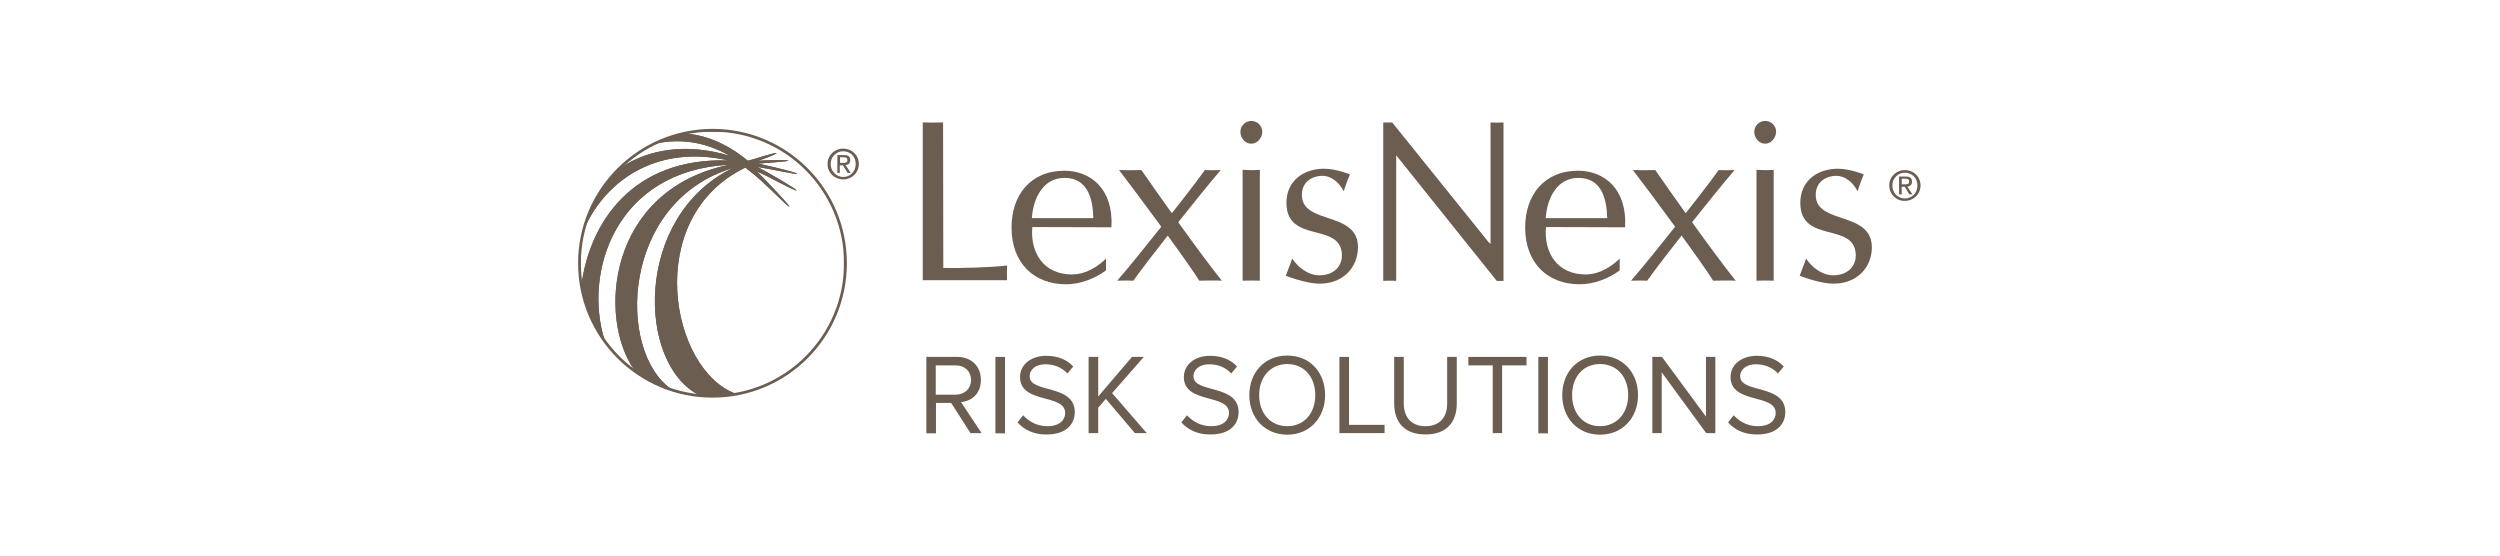
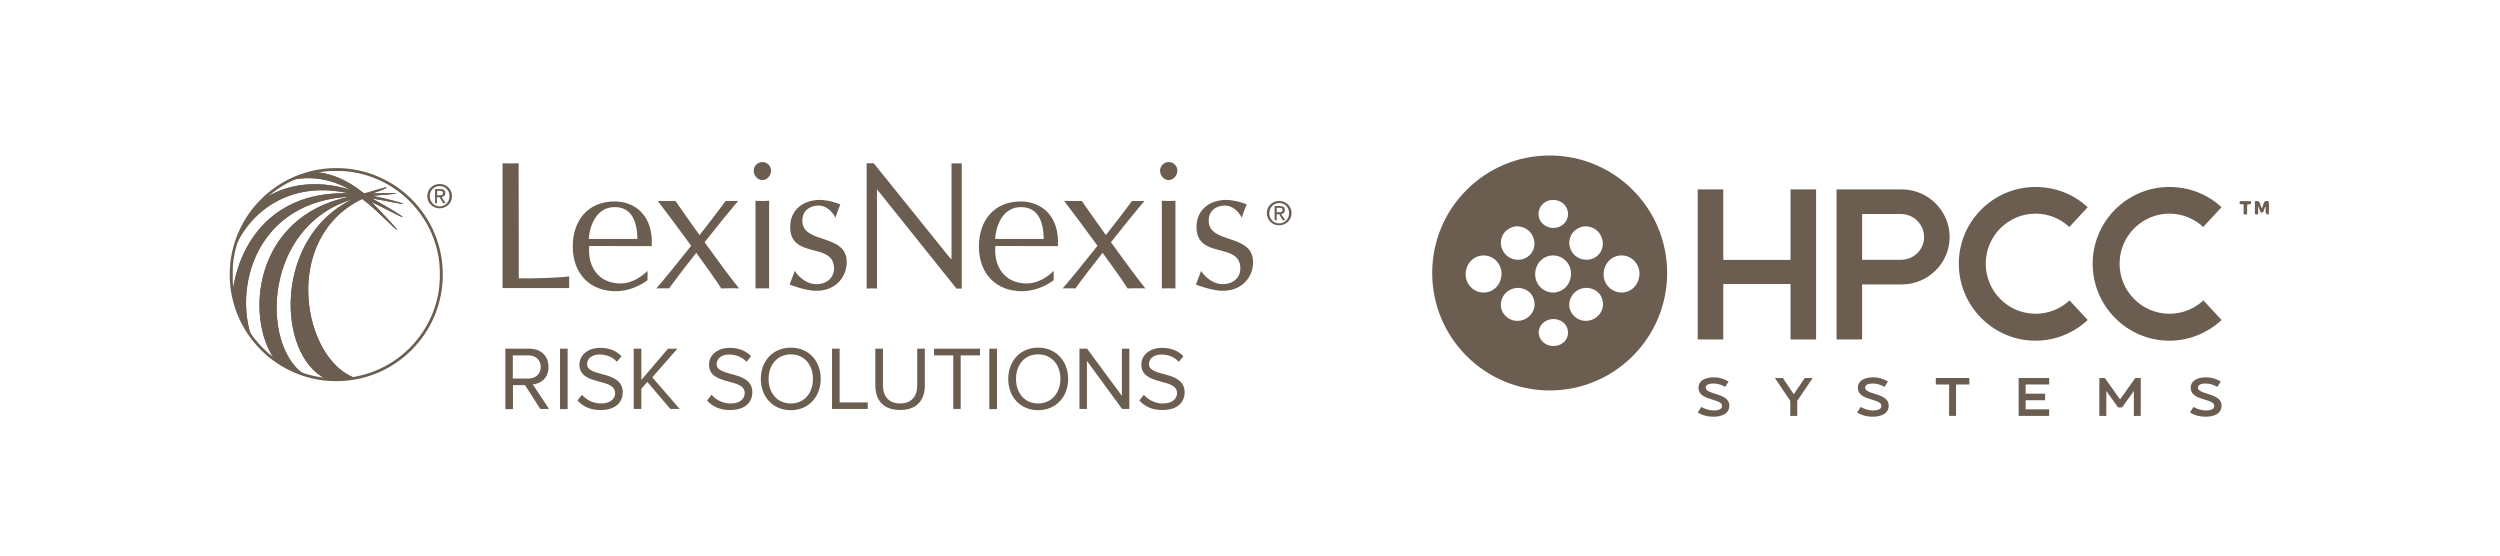
<svg xmlns="http://www.w3.org/2000/svg" id="Layer_1" data-name="Layer 1" viewBox="0 0 900 200">
  <defs>
    <style>
      .cls-1 {
        clip-path: url(#clippath-1);
      }

      .cls-1, .cls-2, .cls-3 {
        fill: none;
      }

-       .cls-4 {
+       .cls-4, .cls-5 {
        fill: #6b5e51;
      }

      .cls-2 {
        stroke: #6b5e51;
        stroke-miterlimit: 10;
      }

+       .cls-5 {
+         fill-rule: evenodd;
+       }
+ 
      .cls-3 {
        clip-path: url(#clippath);
      }
    </style>
    <clipPath id="clippath">
-       <path class="cls-2" d="m208.61,94.77c0,26.39,21.4,47.88,47.88,47.88s47.88-21.4,47.88-47.88-21.4-47.88-47.88-47.88c-26.47.08-47.88,21.48-47.88,47.88" />
+       <path class="cls-2" d="m83.19,98.86c0,20.87,16.93,37.86,37.86,37.86s37.86-16.93,37.86-37.86-16.93-37.86-37.86-37.86c-20.93.06-37.86,16.99-37.86,37.86" />
    </clipPath>
    <clipPath id="clippath-1">
-       <path class="cls-4" d="m235.88,51.72c7.97-1.69,17.06-1.21,26.79,4.35-15.77-4.75-29.13-2.25-38.94,4.1-5.95,5.71-10.38,12.71-12.79,20.84,8.37-17.3,26.79-28.81,51.26-23.25-34.44-1.13-49.65,22.29-52.78,44.09,1.13,7.56,3.94,14.48,8.21,20.52-7.64-24.46,4.02-60.99,44.98-63.08-44.01,8.93-47.64,55.36-34.12,74.11,4.02,2.9,8.61,5.31,13.28,6.76-19.87-13.68-18.19-67.59,22.05-79.66-35.73,17.22-34.68,70.81-11.83,81.91,1.53.16,2.98.24,4.51.24,2.98,0,5.87-.16,8.69-.8-23.82-8.21-34.2-63.49,3.14-81.51l1.21.97c4.91,3.54,14.16,13.36,14.64,13.12.4-.24-8.21-9.25-11.67-12.71,4.59,2.01,13.84,7.24,14.24,6.84.32-.32-9.17-5.87-14-8.45,4.99.8,14.24,2.82,14.24,2.49.08-.48-8.45-2.49-14-3.7.24-.08,10.86-.72,10.78-1.05.08-.4-7.64-.16-10.78,0,1.21-.4,6.6-2.25,6.52-2.74,0-.48-9.09,2.57-10.3,2.74-8.13-6.68-15.85-9.33-22.77-9.82-3.7.8-7.32,2.09-10.54,3.7" />
+       <path class="cls-4" d="m104.76,64.82c6.3-1.34,13.49-.95,21.19,3.44-12.47-3.75-23.03-1.78-30.8,3.25-4.71,4.52-8.21,10.05-10.12,16.48,6.62-13.68,21.19-22.78,40.53-18.39-27.23-.89-39.26,17.63-41.74,34.87.89,5.98,3.12,11.45,6.49,16.23-6.04-19.34,3.18-48.23,35.57-49.89-34.81,7.06-37.67,43.78-26.98,58.6,3.18,2.29,6.81,4.2,10.5,5.34-15.72-10.82-14.38-53.45,17.43-62.99-28.25,13.62-27.42,55.99-9.35,64.77,1.21.13,2.35.19,3.56.19,2.35,0,4.64-.13,6.87-.64-18.83-6.49-27.04-50.2,2.48-64.46l.95.76c3.88,2.8,11.2,10.56,11.58,10.37.32-.19-6.49-7.32-9.23-10.05,3.63,1.59,10.94,5.73,11.26,5.41.25-.25-7.25-4.64-11.07-6.68,3.95.64,11.26,2.23,11.26,1.97.06-.38-6.68-1.97-11.07-2.93.19-.06,8.59-.57,8.53-.83.06-.32-6.04-.13-8.53,0,.95-.32,5.22-1.78,5.15-2.16,0-.38-7.19,2.04-8.14,2.16-6.43-5.28-12.54-7.38-18.01-7.76-2.93.64-5.79,1.65-8.34,2.93" />
    </clipPath>
  </defs>
  <g>
-     <path class="cls-4" d="m297.92,59.04c0-3.22,2.57-5.55,5.63-5.55s5.63,2.33,5.63,5.55-2.57,5.55-5.63,5.55c-3.06,0-5.63-2.33-5.63-5.55m5.63,4.67c2.49,0,4.51-1.93,4.51-4.67s-2.01-4.59-4.51-4.59-4.51,2.01-4.51,4.59,2.01,4.67,4.51,4.67m-1.13-1.45h-.97v-6.44h2.41c1.53,0,2.25.56,2.25,1.85,0,1.13-.72,1.61-1.69,1.77l1.85,2.82h-1.13l-1.69-2.74h-1.13v2.74h.08Zm1.13-3.62c.8,0,1.53-.08,1.53-1.05,0-.8-.72-.97-1.37-.97h-1.29v2.01h1.13Z" />
-     <path class="cls-4" d="m349.42,156l-7-10.94h-5.47v10.94h-3.46v-27.52h11.02c5.07,0,8.61,3.22,8.61,8.29s-3.38,7.64-7.16,7.97l7.4,11.18h-3.94v.08Zm.16-19.23c0-3.06-2.25-5.23-5.47-5.23h-7.24v10.54h7.24c3.3-.08,5.47-2.25,5.47-5.31" />
-     <rect class="cls-4" x="358.35" y="128.48" width="3.46" height="27.52" />
-     <path class="cls-4" d="m366.32,152.06l2.01-2.57c1.85,2.01,4.75,3.94,8.69,3.94,4.91,0,6.44-2.66,6.44-4.75,0-7.08-16.25-3.14-16.25-12.95,0-4.51,4.02-7.64,9.41-7.64,4.18,0,7.48,1.37,9.74,3.86l-2.09,2.49c-2.09-2.25-4.91-3.3-7.97-3.3-3.3,0-5.63,1.77-5.63,4.35,0,6.2,16.25,2.66,16.25,12.87,0,4.02-2.74,8.05-10.14,8.05-4.67.08-8.21-1.77-10.46-4.35" />
-     <polygon class="cls-4" points="408.56 155.92 398.1 143.61 395.36 146.75 395.36 155.92 391.9 155.92 391.9 128.48 395.36 128.48 395.36 142.73 407.51 128.48 411.78 128.48 400.35 141.52 412.83 155.92 408.56 155.92" />
-     <path class="cls-4" d="m425.3,152.06l2.01-2.57c1.85,2.01,4.75,3.94,8.69,3.94,4.91,0,6.44-2.66,6.44-4.75,0-7.08-16.25-3.14-16.25-12.95,0-4.51,4.02-7.64,9.41-7.64,4.18,0,7.48,1.37,9.74,3.86l-2.09,2.49c-2.09-2.25-4.91-3.3-7.97-3.3-3.3,0-5.63,1.77-5.63,4.35,0,6.2,16.25,2.66,16.25,12.87,0,4.02-2.74,8.05-10.14,8.05-4.67.08-8.21-1.77-10.46-4.35" />
-     <path class="cls-4" d="m449.76,142.24c0-8.13,5.47-14.24,13.68-14.24s13.6,6.12,13.6,14.24-5.55,14.24-13.6,14.24c-8.21,0-13.68-6.12-13.68-14.24m23.74,0c0-6.44-3.94-11.18-10.06-11.18s-10.14,4.75-10.14,11.18,3.94,11.18,10.14,11.18,10.06-4.83,10.06-11.18" />
-     <polygon class="cls-4" points="482.19 155.92 482.19 128.48 485.65 128.48 485.65 152.95 498.44 152.95 498.44 155.92 482.19 155.92" />
-     <path class="cls-4" d="m501.9,145.3v-16.82h3.46v16.74c0,4.99,2.74,8.21,7.81,8.21s7.81-3.14,7.81-8.21v-16.74h3.46v16.74c0,6.84-3.78,11.18-11.18,11.18-7.56.08-11.35-4.35-11.35-11.1" />
-     <polygon class="cls-4" points="537.38 155.92 537.38 131.54 528.61 131.54 528.61 128.48 549.54 128.48 549.54 131.54 540.76 131.54 540.76 155.92 537.38 155.92" />
-     <rect class="cls-4" x="553.8" y="128.48" width="3.46" height="27.52" />
-     <path class="cls-4" d="m562.41,142.24c0-8.13,5.47-14.24,13.6-14.24s13.68,6.12,13.68,14.24-5.55,14.24-13.68,14.24c-8.13,0-13.6-6.12-13.6-14.24m23.74,0c0-6.44-3.94-11.18-10.14-11.18s-10.06,4.75-10.06,11.18,3.94,11.18,10.06,11.18,10.14-4.83,10.14-11.18" />
-     <polygon class="cls-4" points="614.23 155.92 598.22 134.04 598.22 155.92 594.84 155.92 594.84 128.48 598.3 128.48 614.15 149.97 614.15 128.48 617.53 128.48 617.53 155.92 614.23 155.92" />
-     <path class="cls-4" d="m622.11,152.06l2.01-2.57c1.85,2.01,4.75,3.94,8.69,3.94,4.91,0,6.44-2.66,6.44-4.75,0-7.08-16.25-3.14-16.25-12.95,0-4.51,4.02-7.64,9.41-7.64,4.18,0,7.48,1.37,9.74,3.86l-2.09,2.49c-2.09-2.25-4.91-3.3-7.97-3.3-3.3,0-5.63,1.77-5.63,4.35,0,6.2,16.25,2.66,16.25,12.87,0,4.02-2.74,8.05-10.14,8.05-4.67.08-8.21-1.77-10.46-4.35" />
-     <path class="cls-4" d="m618.73,61.22c.8.08,4.59.08,5.71,0-8.37,9.82-25.35,31.3-31.46,39.83-.64-.08-4.75-.08-5.79,0l.72-.89c5.87-6.68,24.46-30.09,30.82-38.94" />
-     <path class="cls-4" d="m433.75,61.22c.8.08,4.59.08,5.71,0-8.37,9.82-25.35,31.3-31.46,39.83-.64-.08-4.75-.08-5.79,0l.72-.89c5.87-6.68,24.46-30.09,30.82-38.94" />
-     <path class="cls-4" d="m587.84,61.22c1.45.08,7.08.08,8.05,0,5.87,8.45,20.92,29.85,28.97,39.83-2.09-.16-7.72,0-8.13,0-3.54-5.87-22.61-31.7-28.89-39.83" />
-     <path class="cls-4" d="m638.53,101.05c-1.05-.08-5.39-.08-6.2,0v-39.91c2.66.16,3.94.16,6.2,0v39.91Zm-3.06-49.32c-2.25,0-3.94-2.09-3.94-4.26s1.77-3.94,3.94-3.94,3.94,1.77,3.94,3.94c-.08,2.17-1.77,4.26-3.94,4.26" />
-     <path class="cls-4" d="m650.2,93.08c2.01,3.14,5.79,6.03,9.74,6.03,5.23,0,8.37-3.3,8.13-7.64-.64-11.59-19.79-3.7-19.96-18.27-.08-7.97,5.95-12.39,13.44-12.47,4.35,0,9.49,2.01,9.41,2.09-.97,2.09-2.25,6.12-2.25,6.03-1.53-3.14-4.51-5.55-7.56-5.55-4.18,0-7.56,2.49-7.48,7,.08,10.7,20.36,5.55,20.2,18.91-.08,7.16-5.55,13.44-14.97,12.87-4.51-.32-11.02-2.74-11.02-2.82.89-2.17,2.33-6.28,2.33-6.2" />
-     <path class="cls-4" d="m556.46,78.52c.48-7,3.94-14.48,11.75-14.48,8.21,0,10.22,7.24,10.38,14.48h-22.13Zm28.57,3.3c.8-13.92-7.64-20.36-16.9-20.36-12.39,0-19.07,8.93-19.07,20.44,0,12.87,8.13,20.44,19.63,20.44,5.07,0,10.38-2.01,14.4-4.99v-4.26c-2.25,2.17-6.68,5.71-12.31,5.71-10.06,0-15.05-7.72-14.24-17.06l28.48.08Z" />
-     <path class="cls-4" d="m402.85,61.22c1.45.08,7.08.08,8.05,0,5.87,8.45,20.92,29.85,28.97,39.83-2.09-.16-7.72,0-8.13,0-3.54-5.87-22.61-31.7-28.89-39.83" />
-     <path class="cls-4" d="m453.54,101.05c-.97-.08-5.31-.08-6.2,0v-39.91c2.66.16,3.94.16,6.2,0v39.91Zm-3.06-49.32c-2.25,0-3.94-2.09-3.94-4.26s1.77-3.94,3.94-3.94,3.94,1.77,3.94,3.94-1.77,4.26-3.94,4.26" />
-     <path class="cls-4" d="m465.21,93.08c2.01,3.14,5.79,6.03,9.74,6.03,5.23,0,8.37-3.3,8.13-7.64-.64-11.59-19.79-3.7-19.96-18.27-.08-7.97,5.95-12.39,13.44-12.47,4.35,0,9.49,2.01,9.41,2.09-.97,2.09-2.25,6.12-2.25,6.03-1.53-3.14-4.51-5.55-7.56-5.55-4.18,0-7.56,2.49-7.48,7,.08,10.7,20.44,5.55,20.2,18.91-.16,7.16-5.55,13.44-14.97,12.87-4.51-.32-11.02-2.74-11.02-2.82.89-2.17,2.33-6.28,2.33-6.2" />
-     <path class="cls-4" d="m371.47,78.52c.48-7,3.94-14.48,11.75-14.48,8.21,0,10.22,7.24,10.38,14.48h-22.13Zm28.65,3.3c.8-13.92-7.64-20.36-16.9-20.36-12.39,0-19.07,8.93-19.07,20.44,0,12.87,8.13,20.44,19.63,20.44,5.07,0,10.3-2.01,14.4-4.99v-4.26c-2.25,2.17-6.68,5.71-12.31,5.71-10.06,0-15.05-7.72-14.24-17.06l28.48.08Z" />
-     <path class="cls-4" d="m339.6,96.46c5.47.16,18.35-.24,22.93-.89-.08,1.13,0,4.35,0,5.31h-30.34v-56.81c1.21.08,6.03.08,7.32,0l.08,52.38Z" />
-     <path class="cls-4" d="m541.33,101.13h-2.49c-.89-1.13-36.21-45.22-36.21-45.22v45.22c-.8-.08-1.61-.08-2.33-.08-.8,0-1.61,0-2.33.08v-57.05h3.22l34.6,42.97.8.8v-43.77c1.05.08,3.78.08,4.67,0v57.05h.08Z" />
-     <path class="cls-4" d="m680.13,66.77c0-3.22,2.57-5.55,5.63-5.55s5.63,2.33,5.63,5.55-2.57,5.55-5.63,5.55c-3.06.08-5.63-2.33-5.63-5.55m5.63,4.67c2.49,0,4.51-1.93,4.51-4.67s-2.01-4.59-4.51-4.59-4.51,2.01-4.51,4.59c0,2.74,2.01,4.67,4.51,4.67m-1.13-1.45h-.97v-6.44h2.41c1.53,0,2.25.56,2.25,1.85,0,1.13-.72,1.69-1.69,1.77l1.85,2.82h-1.13l-1.61-2.74h-1.13v2.74Zm1.13-3.62c.8,0,1.53-.08,1.53-1.05,0-.8-.72-.97-1.37-.97h-1.29v2.01h1.13Z" />
+     <g>
+       <path class="cls-4" d="m153.82,70.61c0-2.55,2.04-4.39,4.45-4.39s4.45,1.85,4.45,4.39-2.04,4.39-4.45,4.39c-2.42,0-4.45-1.85-4.45-4.39m4.45,3.69c1.97,0,3.56-1.53,3.56-3.69s-1.59-3.63-3.56-3.63-3.56,1.59-3.56,3.63,1.59,3.69,3.56,3.69m-.89-1.15h-.76v-5.09h1.91c1.21,0,1.78.45,1.78,1.46,0,.89-.57,1.27-1.34,1.4l1.46,2.23h-.89l-1.34-2.16h-.89v2.16h.06Zm.89-2.86c.64,0,1.21-.06,1.21-.83,0-.64-.57-.76-1.08-.76h-1.02v1.59h.89Z" />
+       <path class="cls-4" d="m194.54,147.29l-5.54-8.65h-4.33v8.65h-2.74v-21.76h8.72c4.01,0,6.81,2.55,6.81,6.55s-2.67,6.04-5.66,6.3l5.85,8.84h-3.12v.06Zm.13-15.21c0-2.42-1.78-4.14-4.33-4.14h-5.73v8.34h5.73c2.61-.06,4.33-1.78,4.33-4.2" />
+       <rect class="cls-4" x="201.61" y="125.52" width="2.74" height="21.76" />
+       <path class="cls-4" d="m207.9,144.17l1.59-2.04c1.46,1.59,3.75,3.12,6.87,3.12,3.88,0,5.09-2.1,5.09-3.75,0-5.6-12.85-2.48-12.85-10.24,0-3.56,3.18-6.04,7.44-6.04,3.31,0,5.92,1.08,7.7,3.05l-1.65,1.97c-1.65-1.78-3.88-2.61-6.3-2.61-2.61,0-4.45,1.4-4.45,3.44,0,4.9,12.85,2.1,12.85,10.18,0,3.18-2.16,6.36-8.02,6.36-3.69.06-6.49-1.4-8.27-3.44" />
+       <polygon class="cls-4" points="241.31 147.22 233.04 137.49 230.88 139.97 230.88 147.22 228.14 147.22 228.14 125.52 230.88 125.52 230.88 136.79 240.48 125.52 243.86 125.52 234.82 135.83 244.68 147.22 241.31 147.22" />
+       <path class="cls-4" d="m254.55,144.17l1.59-2.04c1.46,1.59,3.75,3.12,6.87,3.12,3.88,0,5.09-2.1,5.09-3.75,0-5.6-12.85-2.48-12.85-10.24,0-3.56,3.18-6.04,7.44-6.04,3.31,0,5.92,1.08,7.7,3.05l-1.65,1.97c-1.65-1.78-3.88-2.61-6.3-2.61-2.61,0-4.45,1.4-4.45,3.44,0,4.9,12.85,2.1,12.85,10.18,0,3.18-2.16,6.36-8.02,6.36-3.69.06-6.49-1.4-8.27-3.44" />
+       <path class="cls-4" d="m273.89,136.41c0-6.43,4.33-11.26,10.82-11.26s10.75,4.84,10.75,11.26-4.39,11.26-10.75,11.26c-6.49,0-10.82-4.84-10.82-11.26m18.77,0c0-5.09-3.12-8.84-7.95-8.84s-8.02,3.75-8.02,8.84,3.12,8.84,8.02,8.84,7.95-3.82,7.95-8.84" />
+       <polygon class="cls-4" points="299.53 147.22 299.53 125.52 302.27 125.52 302.27 144.87 312.38 144.87 312.38 147.22 299.53 147.22" />
+       <path class="cls-4" d="m315.12,138.82v-13.3h2.74v13.23c0,3.95,2.16,6.49,6.17,6.49s6.17-2.48,6.17-6.49v-13.23h2.74v13.23c0,5.41-2.99,8.84-8.84,8.84-5.98.06-8.97-3.44-8.97-8.78" />
+       <polygon class="cls-4" points="343.18 147.22 343.18 127.94 336.25 127.94 336.25 125.52 352.79 125.52 352.79 127.94 345.85 127.94 345.85 147.22 343.18 147.22" />
+       <rect class="cls-4" x="356.16" y="125.52" width="2.74" height="21.76" />
+       <path class="cls-4" d="m362.97,136.41c0-6.43,4.33-11.26,10.75-11.26s10.82,4.84,10.82,11.26-4.39,11.26-10.82,11.26c-6.43,0-10.75-4.84-10.75-11.26m18.77,0c0-5.09-3.12-8.84-8.02-8.84s-7.95,3.75-7.95,8.84,3.12,8.84,7.95,8.84,8.02-3.82,8.02-8.84" />
+       <polygon class="cls-4" points="403.95 147.22 391.29 129.92 391.29 147.22 388.61 147.22 388.61 125.52 391.35 125.52 403.88 142.51 403.88 125.52 406.56 125.52 406.56 147.22 403.95 147.22" />
+       <path class="cls-4" d="m410.18,144.17l1.59-2.04c1.46,1.59,3.75,3.12,6.87,3.12,3.88,0,5.09-2.1,5.09-3.75,0-5.6-12.85-2.48-12.85-10.24,0-3.56,3.18-6.04,7.44-6.04,3.31,0,5.92,1.08,7.7,3.05l-1.65,1.97c-1.65-1.78-3.88-2.61-6.3-2.61-2.61,0-4.45,1.4-4.45,3.44,0,4.9,12.85,2.1,12.85,10.18,0,3.18-2.16,6.36-8.02,6.36-3.69.06-6.49-1.4-8.27-3.44" />
+       <path class="cls-4" d="m407.51,72.33c.64.06,3.63.06,4.52,0-6.62,7.76-20.04,24.75-24.88,31.5-.51-.06-3.75-.06-4.58,0l.57-.7c4.64-5.28,19.34-23.8,24.37-30.8" />
+       <path class="cls-4" d="m261.23,72.33c.64.06,3.63.06,4.52,0-6.62,7.76-20.04,24.75-24.88,31.5-.51-.06-3.75-.06-4.58,0l.57-.7c4.64-5.28,19.34-23.8,24.37-30.8" />
+       <path class="cls-4" d="m383.08,72.33c1.15.06,5.6.06,6.36,0,4.64,6.68,16.54,23.61,22.91,31.5-1.65-.13-6.11,0-6.43,0-2.8-4.64-17.88-25.07-22.84-31.5" />
+       <path class="cls-4" d="m423.16,103.83c-.83-.06-4.26-.06-4.9,0v-31.56c2.1.13,3.12.13,4.9,0v31.56Zm-2.42-39c-1.78,0-3.12-1.65-3.12-3.37s1.4-3.12,3.12-3.12,3.12,1.4,3.12,3.12c-.06,1.72-1.4,3.37-3.12,3.37" />
+       <path class="cls-4" d="m432.39,97.53c1.59,2.48,4.58,4.77,7.7,4.77,4.14,0,6.62-2.61,6.43-6.04-.51-9.16-15.65-2.93-15.78-14.44-.06-6.3,4.71-9.8,10.63-9.86,3.44,0,7.51,1.59,7.44,1.65-.76,1.65-1.78,4.84-1.78,4.77-1.21-2.48-3.56-4.39-5.98-4.39-3.31,0-5.98,1.97-5.92,5.54.06,8.46,16.1,4.39,15.97,14.95-.06,5.66-4.39,10.63-11.84,10.18-3.56-.25-8.72-2.16-8.72-2.23.7-1.72,1.85-4.96,1.85-4.9" />
+       <path class="cls-4" d="m358.26,86.01c.38-5.54,3.12-11.45,9.29-11.45,6.49,0,8.08,5.73,8.21,11.45h-17.5Zm22.59,2.61c.64-11.01-6.04-16.1-13.36-16.1-9.8,0-15.08,7.06-15.08,16.16,0,10.18,6.43,16.16,15.53,16.16,4.01,0,8.21-1.59,11.39-3.95v-3.37c-1.78,1.72-5.28,4.52-9.74,4.52-7.95,0-11.9-6.11-11.26-13.49l22.52.06Z" />
+       <path class="cls-4" d="m236.79,72.33c1.15.06,5.6.06,6.36,0,4.64,6.68,16.54,23.61,22.91,31.5-1.65-.13-6.11,0-6.43,0-2.8-4.64-17.88-25.07-22.84-31.5" />
+       <path class="cls-4" d="m276.88,103.83c-.76-.06-4.2-.06-4.9,0v-31.56c2.1.13,3.12.13,4.9,0v31.56Zm-2.42-39c-1.78,0-3.12-1.65-3.12-3.37s1.4-3.12,3.12-3.12,3.12,1.4,3.12,3.12-1.4,3.37-3.12,3.37" />
+       <path class="cls-4" d="m286.11,97.53c1.59,2.48,4.58,4.77,7.7,4.77,4.14,0,6.62-2.61,6.43-6.04-.51-9.16-15.65-2.93-15.78-14.44-.06-6.3,4.71-9.8,10.63-9.86,3.44,0,7.51,1.59,7.44,1.65-.76,1.65-1.78,4.84-1.78,4.77-1.21-2.48-3.56-4.39-5.98-4.39-3.31,0-5.98,1.97-5.92,5.54.06,8.46,16.16,4.39,15.97,14.95-.13,5.66-4.39,10.63-11.84,10.18-3.56-.25-8.72-2.16-8.72-2.23.7-1.72,1.85-4.96,1.85-4.9" />
+       <path class="cls-4" d="m211.98,86.01c.38-5.54,3.12-11.45,9.29-11.45,6.49,0,8.08,5.73,8.21,11.45h-17.5Zm22.65,2.61c.64-11.01-6.04-16.1-13.36-16.1-9.8,0-15.08,7.06-15.08,16.16,0,10.18,6.43,16.16,15.53,16.16,4.01,0,8.14-1.59,11.39-3.95v-3.37c-1.78,1.72-5.28,4.52-9.74,4.52-7.95,0-11.9-6.11-11.26-13.49l22.52.06Z" />
+       <path class="cls-4" d="m186.78,100.2c4.33.13,14.51-.19,18.13-.7-.06.89,0,3.44,0,4.2h-23.99v-44.92c.95.06,4.77.06,5.79,0l.06,41.42Z" />
+       <path class="cls-4" d="m346.3,103.89h-1.97c-.7-.89-28.63-35.76-28.63-35.76v35.76c-.64-.06-1.27-.06-1.85-.06-.64,0-1.27,0-1.85.06v-45.11h2.55l27.36,33.98.64.64v-34.61c.83.06,2.99.06,3.69,0v45.11h.06Z" />
+       <path class="cls-4" d="m456.06,76.72c0-2.55,2.04-4.39,4.45-4.39s4.45,1.85,4.45,4.39-2.04,4.39-4.45,4.39c-2.42.06-4.45-1.85-4.45-4.39m4.45,3.69c1.97,0,3.56-1.53,3.56-3.69s-1.59-3.63-3.56-3.63-3.56,1.59-3.56,3.63c0,2.16,1.59,3.69,3.56,3.69m-.89-1.15h-.76v-5.09h1.91c1.21,0,1.78.45,1.78,1.46,0,.89-.57,1.34-1.34,1.4l1.46,2.23h-.89l-1.27-2.16h-.89v2.16Zm.89-2.86c.64,0,1.21-.06,1.21-.83,0-.64-.57-.76-1.08-.76h-1.02v1.59h.89Z" />
+     </g>
+     <g>
+       <g class="cls-3">
+         <rect class="cls-2" x="83.19" y="61.07" width="75.66" height="75.66" />
+       </g>
+       <path class="cls-2" d="m83.19,98.86c0,20.87,16.93,37.86,37.86,37.86s37.86-16.93,37.86-37.86-16.93-37.86-37.86-37.86c-20.93.06-37.86,16.99-37.86,37.86" />
+     </g>
+     <g>
+       <path class="cls-4" d="m104.76,64.82c6.3-1.34,13.49-.95,21.19,3.44-12.47-3.75-23.03-1.78-30.8,3.25-4.71,4.52-8.21,10.05-10.12,16.48,6.62-13.68,21.19-22.78,40.53-18.39-27.23-.89-39.26,17.63-41.74,34.87.89,5.98,3.12,11.45,6.49,16.23-6.04-19.34,3.18-48.23,35.57-49.89-34.81,7.06-37.67,43.78-26.98,58.6,3.18,2.29,6.81,4.2,10.5,5.34-15.72-10.82-14.38-53.45,17.43-62.99-28.25,13.62-27.42,55.99-9.35,64.77,1.21.13,2.35.19,3.56.19,2.35,0,4.64-.13,6.87-.64-18.83-6.49-27.04-50.2,2.48-64.46l.95.76c3.88,2.8,11.2,10.56,11.58,10.37.32-.19-6.49-7.32-9.23-10.05,3.63,1.59,10.94,5.73,11.26,5.41.25-.25-7.25-4.64-11.07-6.68,3.95.64,11.26,2.23,11.26,1.97.06-.38-6.68-1.97-11.07-2.93.19-.06,8.59-.57,8.53-.83.06-.32-6.04-.13-8.53,0,.95-.32,5.22-1.78,5.15-2.16,0-.38-7.19,2.04-8.14,2.16-6.43-5.28-12.54-7.38-18.01-7.76-2.93.64-5.79,1.65-8.34,2.93" />
+       <g class="cls-1">
+         <rect class="cls-4" x="83.83" y="61.9" width="61.4" height="74.83" />
+       </g>
+     </g>
  </g>
  <g>
-     <g class="cls-3">
-       <rect class="cls-2" x="208.61" y="46.97" width="95.67" height="95.67" />
+     <g>
+       <g>
+         <polygon class="cls-4" points="644.59 68.18 644.59 93.57 620.38 93.57 620.38 68.18 611.18 68.18 611.18 122.21 620.38 122.21 620.38 102.25 644.59 102.25 644.59 122.21 653.79 122.21 653.79 68.18 644.59 68.18" />
+         <path class="cls-4" d="m684.59,68.18h-23.43v54.03h9.2v-19.81h14.23c9.53,0,17.28-7.66,17.28-17.08s-7.75-17.14-17.28-17.14Zm-14.23,8.87h13.97c4.6,0,8.34,3.71,8.34,8.27s-3.74,8.2-8.34,8.2h-13.97v-16.47Z" />
+         <path class="cls-4" d="m751.57,115.22c-5.11,4.73-11.79,7.43-18.77,7.43-15.24,0-27.63-12.46-27.63-27.71s12.39-27.63,27.63-27.63c6.98,0,13.67,2.55,18.77,7.28l-6.61,7.13c-3.3-3.08-7.66-4.81-12.16-4.81-9.91,0-17.94,8.11-17.94,18.02s8.03,18.02,17.94,18.02c4.58,0,8.93-1.73,12.24-4.81l6.53,7.06Z" />
+         <path class="cls-4" d="m799.76,115.22c-5.11,4.73-11.79,7.43-18.77,7.43-15.24,0-27.63-12.46-27.63-27.71s12.39-27.63,27.63-27.63c6.98,0,13.67,2.55,18.77,7.28l-6.61,7.13c-3.3-3.08-7.66-4.81-12.16-4.81-9.91,0-17.94,8.11-17.94,18.02s8.03,18.02,17.94,18.02c4.58,0,8.93-1.73,12.24-4.81l6.53,7.06Z" />
+       </g>
+       <g>
+         <path class="cls-4" d="m622.56,146c0,3.03-2.85,4.02-5.8,4.02-2.01,0-3.79-.47-5.58-1.5l1.27-2.01c1.39.76,2.95,1.25,4.41,1.25,1.87,0,3.08-.49,3.08-1.62,0-1.25-1.66-1.72-3.47-2.28-2.36-.72-5.02-1.54-5.02-4.29,0-1.09.47-2.01,1.37-2.67.98-.7,2.42-1.07,4.2-1.07s3.47.47,5.27,1.5l-1.23,1.95c-1.41-.78-2.71-1.21-4.16-1.21-1.91,0-2.83.59-2.83,1.41,0,1.29,1.7,1.74,3.57,2.32,2.3.72,4.92,1.62,4.92,4.22Z" />
+         <path class="cls-4" d="m652.57,136.08l-5.56,8.22v5.43h-2.52v-5.43l-5.54-8.22h2.87l3.94,5.84,3.94-5.84h2.87Z" />
+         <path class="cls-4" d="m679.93,146c0,3.03-2.85,4.02-5.8,4.02-2.01,0-3.79-.47-5.58-1.5l1.27-2.01c1.39.76,2.95,1.25,4.41,1.25,1.87,0,3.08-.49,3.08-1.62,0-1.25-1.66-1.72-3.47-2.28-2.36-.72-5.02-1.54-5.02-4.29,0-1.09.47-2.01,1.37-2.67.98-.7,2.42-1.07,4.2-1.07s3.47.47,5.27,1.5l-1.23,1.95c-1.41-.78-2.71-1.21-4.16-1.21-1.91,0-2.83.59-2.83,1.41,0,1.29,1.7,1.74,3.57,2.32,2.3.72,4.92,1.62,4.92,4.22Z" />
+         <path class="cls-4" d="m708.96,136.08v2.34h-4.78v11.3h-2.5v-11.3h-4.78v-2.34h12.06Z" />
+         <path class="cls-4" d="m729.23,138.42v3.3h7.01v2.36h-7.01v3.28h8.47v2.36h-10.99v-13.65h10.99v2.34h-8.47Z" />
+         <path class="cls-4" d="m770.68,149.73h-2.5v-8.96l-4.22,5.9h-1.46l-4.22-5.9v8.96h-2.52v-13.65h1.97l5.49,7.69,5.5-7.69h1.95v13.65Z" />
+         <path class="cls-4" d="m799.76,146c0,3.03-2.85,4.02-5.8,4.02-2.01,0-3.79-.47-5.58-1.5l1.27-2.01c1.39.76,2.95,1.25,4.41,1.25,1.87,0,3.08-.49,3.08-1.62,0-1.25-1.66-1.72-3.47-2.28-2.36-.72-5.02-1.54-5.02-4.29,0-1.09.47-2.01,1.37-2.67.98-.7,2.42-1.07,4.2-1.07s3.47.47,5.27,1.5l-1.23,1.95c-1.41-.78-2.71-1.21-4.16-1.21-1.91,0-2.83.59-2.83,1.41,0,1.29,1.7,1.74,3.57,2.32,2.3.72,4.92,1.62,4.92,4.22Z" />
+       </g>
+       <path class="cls-5" d="m557.88,55.98c-23.36,0-42.29,18.93-42.29,42.29s18.93,42.29,42.29,42.29,42.29-18.93,42.29-42.29-18.93-42.29-42.29-42.29Zm12.26,25.52c2.62-.31,6.49,1.34,6.9,5.96,0,0,0,0,0,0,0,0,0,0,0,0h0s0,0,0,0c0,0,0,0,0,0h0s0,0,0,0h0c-.01.76-.04,2.33-1.26,3.86-3.17,3.98-10.3,2.43-10.86-3.66,0,0,0,0,0,0,0,0,0,0,0,0,0,0,0,0,0,0,0,0,0,0,0,0,0,0,0,0,0,0,0,0,0,0,0,0,0,0,0,0,0,0,0,0,0,0,0,0,.06-4.38,3.44-5.93,5.22-6.14Zm-11.94-9.45c2.29-.43,5.76.71,6.31,4.62,0,0,0,0,0,0,0,0,0,0,0,0,0,0,0,0,0,0,0,0,0,0,0,0,0,0,0,0,0,0,0,0,0,0,0,0,0,0,0,0,0,0,0,0,0,0,0,0,.12,4.7-4.97,6.71-8.37,4.48-3.86-2.54-2.57-8.26,2.06-9.14Zm-12.69,9.45c2.62-.31,6.49,1.34,6.9,5.96,0,0,0,0,0,0,0,0,0,0,0,0h0s0,0,0,0c0,0,0,0,0,0h0s0,0,0,0h0c-.01.76-.04,2.33-1.26,3.86-3.17,3.98-10.3,2.43-10.86-3.66,0,0,0,0,0,0,0,0,0,0,0,0,0,0,0,0,0,0,0,0,0,0,0,0,0,0,0,0,0,0,0,0,0,0,0,0,0,0,0,0,0,0,0,0,0,0,0,0,.06-4.38,3.44-5.93,5.22-6.14Zm-15.52,22.33c-4.43-3.72-2.25-11.23,3.42-11.83,3.88-.41,7.15,2.65,7.15,6.67-.32,6.23-6.68,8.42-10.58,5.15Zm12.33,10.21c-4.02-3.46-1.67-9.97,3.75-10.39,2.63-.2,6.35,1.53,6.39,6.04-.24,5.06-6.31,7.66-10.15,4.35Zm16.12-22.04c3.88-.41,7.15,2.65,7.15,6.67-.32,6.23-6.68,8.42-10.58,5.15-4.43-3.72-2.25-11.23,3.42-11.83Zm4.6,31.1c-3.14,3.01-9.21,1.23-9.12-3.76,0,0,0,0,0,0,0,0,0,0,0,0,0,0,0,0,0,0,0,0,0,0,0,0,0,0,0,0,0,0,0,0,0,0,0,0,0,0,0,0,0,0,0,0,0,0,0,0,.46-3.38,3.4-4.41,5.06-4.49,2.18-.1,5.61,1.24,5.51,5.25-.08.61-.26,1.89-1.46,3.03Zm3.91-9.07c-4.02-3.46-1.67-9.97,3.75-10.39,2.63-.2,6.35,1.53,6.39,6.04-.24,5.06-6.31,7.66-10.15,4.35Zm12.7-10.21c-4.43-3.72-2.25-11.23,3.42-11.83,3.88-.41,7.15,2.65,7.15,6.67-.32,6.23-6.68,8.42-10.58,5.15Z" />
    </g>
-     <path class="cls-2" d="m208.61,94.77c0,26.39,21.4,47.88,47.88,47.88s47.88-21.4,47.88-47.88-21.4-47.88-47.88-47.88c-26.47.08-47.88,21.48-47.88,47.88" />
-   </g>
-   <g>
-     <path class="cls-4" d="m235.88,51.72c7.97-1.69,17.06-1.21,26.79,4.35-15.77-4.75-29.13-2.25-38.94,4.1-5.95,5.71-10.38,12.71-12.79,20.84,8.37-17.3,26.79-28.81,51.26-23.25-34.44-1.13-49.65,22.29-52.78,44.09,1.13,7.56,3.94,14.48,8.21,20.52-7.64-24.46,4.02-60.99,44.98-63.08-44.01,8.93-47.64,55.36-34.12,74.11,4.02,2.9,8.61,5.31,13.28,6.76-19.87-13.68-18.19-67.59,22.05-79.66-35.73,17.22-34.68,70.81-11.83,81.91,1.53.16,2.98.24,4.51.24,2.98,0,5.87-.16,8.69-.8-23.82-8.21-34.2-63.49,3.14-81.51l1.21.97c4.91,3.54,14.16,13.36,14.64,13.12.4-.24-8.21-9.25-11.67-12.71,4.59,2.01,13.84,7.24,14.24,6.84.32-.32-9.17-5.87-14-8.45,4.99.8,14.24,2.82,14.24,2.49.08-.48-8.45-2.49-14-3.7.24-.08,10.86-.72,10.78-1.05.08-.4-7.64-.16-10.78,0,1.21-.4,6.6-2.25,6.52-2.74,0-.48-9.09,2.57-10.3,2.74-8.13-6.68-15.85-9.33-22.77-9.82-3.7.8-7.32,2.09-10.54,3.7" />
-     <g class="cls-1">
-       <rect class="cls-4" x="209.41" y="48.02" width="77.65" height="94.63" />
+     <g>
+       <path class="cls-4" d="m816.81,77.22c-.05-.01-.11-.03-.16-.04-.3-1.59-.33-3.17.02-4.76.05,0,.09,0,.14,0v4.8Z" />
+       <path class="cls-4" d="m816.67,72.43c0,1.59-.01,3.17-.02,4.76q-1.04.04-1.04-1.02c0-.49.01-.97.02-1.46-.03-.14.26-.38-.14-.4-.2.56-.41,1.12-.59,1.69-.11.33-.24.5-.64.51-.41,0-.53-.19-.64-.51-.17-.53-.37-1.04-.56-1.56-.06-.06-.11-.13-.13-.24-.03.27-.12.52,0,.78,0,.58-.02,1.16.03,1.73.05.52-.23.51-.6.5-.37,0-.62,0-.61-.51.04-1.28.02-2.57,0-3.86,0-.35.12-.43.45-.46.72-.07,1.21.08,1.4.89.13.57.4,1.11.66,1.79.26-.7.52-1.27.69-1.87.18-.63.51-.93,1.18-.79.17.03.35.02.53.03Z" />
+       <path class="cls-4" d="m808.33,72.4c.53,0,1.07.03,1.6,0,.5-.04.45.27.45.58,0,.3.03.54-.42.55-1,.02-1,.04-1,1.08,0,.73-.02,1.47,0,2.2.02.55-.36.39-.63.39-.28,0-.65.15-.63-.4.03-.8.01-1.6,0-2.4,0-1.05.11-.9-.87-.88-.46.01-.6-.11-.59-.58,0-.43.11-.59.55-.55.51.04,1.02,0,1.53,0Z" />
+       <path class="cls-4" d="m812.92,74.98c-.16-.32-.11-.66-.11-1.05.2.14.23.32.25.5-.19.15-.05.37-.14.55Z" />
+       <path class="cls-4" d="m815.5,74.31c.04-.12.08-.23.13-.35.1.26.17.51,0,.75-.07-.12.02-.31-.14-.4Z" />
    </g>
  </g>
</svg>
